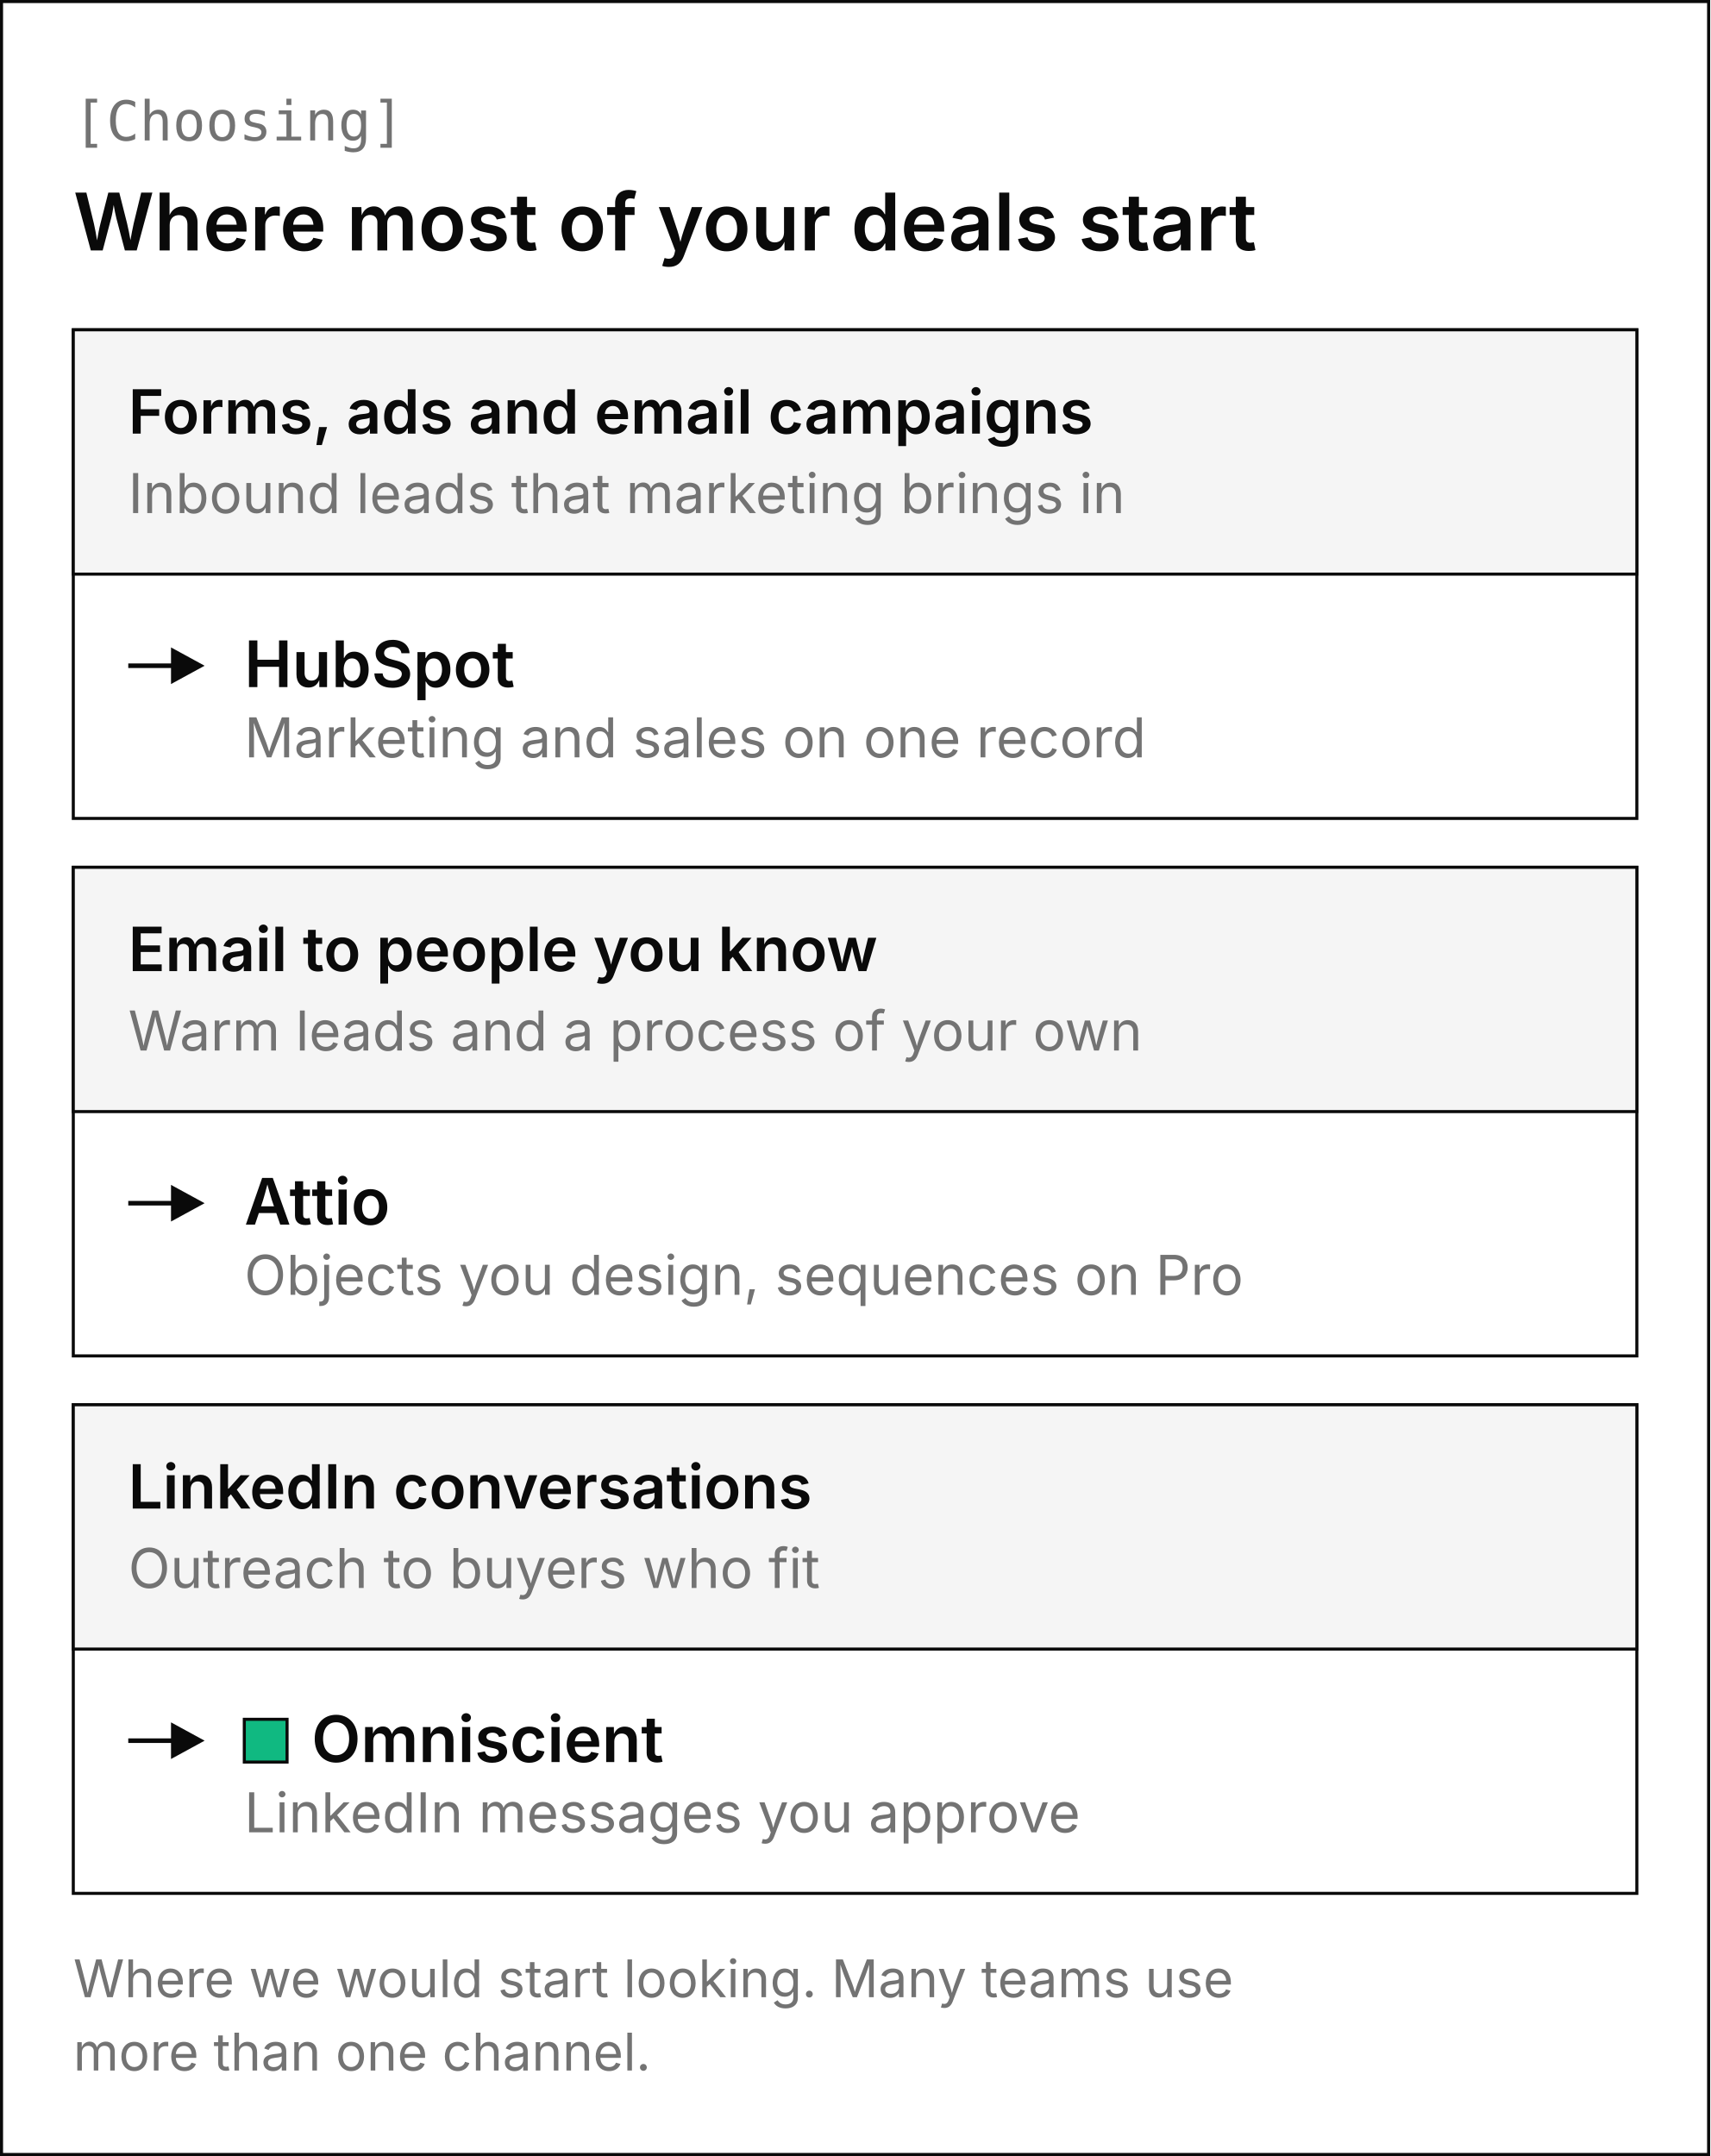
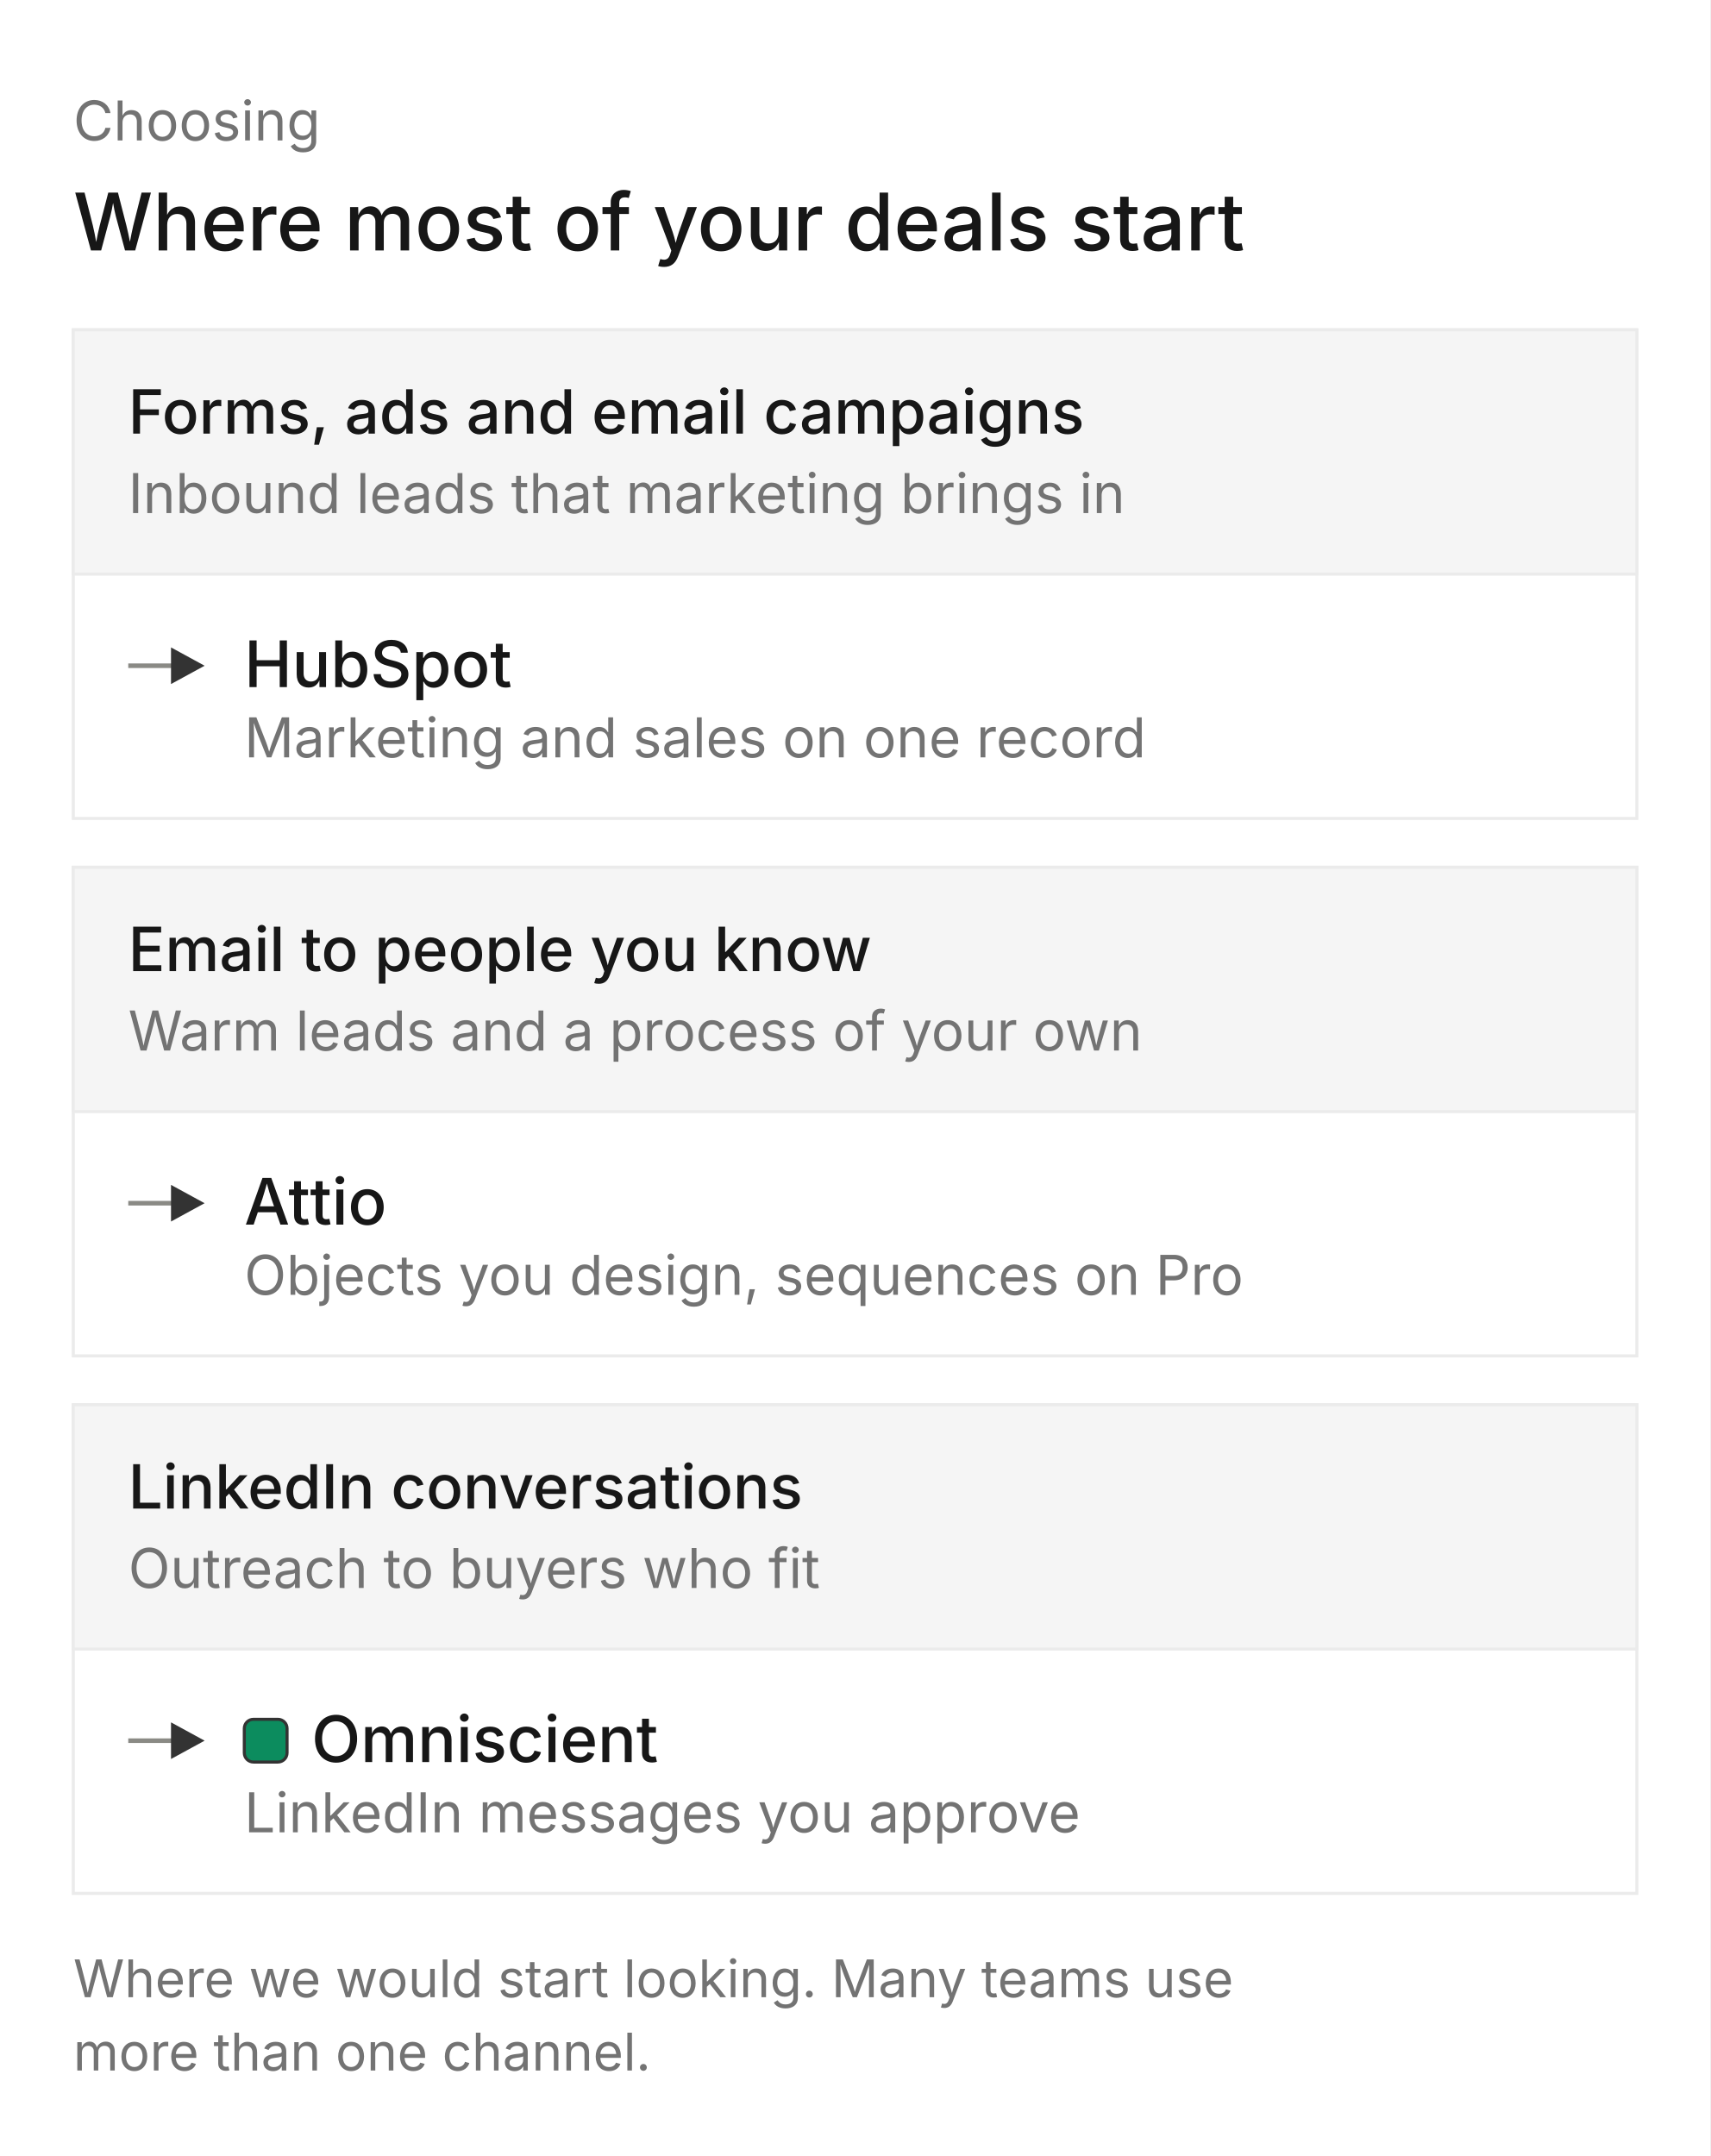
<svg xmlns="http://www.w3.org/2000/svg" viewBox="0 0 560 706" width="560" height="706" role="img" aria-labelledby="t d" font-family="Inter, system-ui, sans-serif">
  <rect width="560" height="706" fill="#ffffff" />
-   <rect x="0.5" y="0.5" width="559" height="705" fill="none" stroke="#0a0a0a" />
-   <text x="24" y="46" font-family="Geist Mono, ui-monospace, monospace" font-size="18" fill="#737373">[Choosing]</text>
-   <text x="24" y="82" font-size="26" font-weight="600" fill="#0a0a0a">Where most of your deals start</text>
-   <rect x="24" y="108" width="512" height="160" fill="#ffffff" stroke="#0a0a0a" />
-   <rect x="24" y="108" width="512" height="80" fill="#f5f5f5" stroke="#0a0a0a" />
-   <text x="42" y="142" font-size="20" font-weight="600" fill="#0a0a0a">Forms, ads and email campaigns</text>
+   <text x="24" y="46" font-family="Inter, system-ui, sans-serif" font-size="18" fill="#737373">Choosing</text>
+   <text x="24" y="82" font-size="26" font-weight="500" fill="#171717">Where most of your deals start</text>
+   <rect x="24" y="108" width="512" height="160" fill="#ffffff" stroke="#ebebeb" />
+   <rect x="24" y="108" width="512" height="80" fill="#f5f5f5" stroke="#ebebeb" />
+   <text x="42" y="142" font-size="20" font-weight="500" fill="#171717">Forms, ads and email campaigns</text>
  <text x="42" y="168" font-size="18" fill="#737373">Inbound leads that marketing brings in</text>
-   <line x1="42" x2="58" y1="218" y2="218" stroke="#0a0a0a" stroke-width="1.5" />
-   <path d="M56 212 L67 218 L56 224 Z" fill="#0a0a0a" />
-   <text x="80" y="225" font-size="21" font-weight="600" fill="#0a0a0a">HubSpot</text>
+   <line x1="42" x2="58" y1="218" y2="218" stroke="#8a8a85" stroke-width="1.5" />
+   <path d="M56 212 L67 218 L56 224 Z" fill="#333333" />
+   <text x="80" y="225" font-size="21" font-weight="500" fill="#171717">HubSpot</text>
  <text x="80" y="248" font-size="18" fill="#737373">Marketing and sales on one record</text>
-   <rect x="24" y="284" width="512" height="160" fill="#ffffff" stroke="#0a0a0a" />
-   <rect x="24" y="284" width="512" height="80" fill="#f5f5f5" stroke="#0a0a0a" />
-   <text x="42" y="318" font-size="20" font-weight="600" fill="#0a0a0a">Email to people you know</text>
+   <rect x="24" y="284" width="512" height="160" fill="#ffffff" stroke="#ebebeb" />
+   <rect x="24" y="284" width="512" height="80" fill="#f5f5f5" stroke="#ebebeb" />
+   <text x="42" y="318" font-size="20" font-weight="500" fill="#171717">Email to people you know</text>
  <text x="42" y="344" font-size="18" fill="#737373">Warm leads and a process of your own</text>
-   <line x1="42" x2="58" y1="394" y2="394" stroke="#0a0a0a" stroke-width="1.5" />
-   <path d="M56 388 L67 394 L56 400 Z" fill="#0a0a0a" />
-   <text x="80" y="401" font-size="21" font-weight="600" fill="#0a0a0a">Attio</text>
+   <line x1="42" x2="58" y1="394" y2="394" stroke="#8a8a85" stroke-width="1.5" />
+   <path d="M56 388 L67 394 L56 400 Z" fill="#333333" />
+   <text x="80" y="401" font-size="21" font-weight="500" fill="#171717">Attio</text>
  <text x="80" y="424" font-size="18" fill="#737373">Objects you design, sequences on Pro</text>
-   <rect x="24" y="460" width="512" height="160" fill="#ffffff" stroke="#0a0a0a" />
-   <rect x="24" y="460" width="512" height="80" fill="#f5f5f5" stroke="#0a0a0a" />
-   <text x="42" y="494" font-size="20" font-weight="600" fill="#0a0a0a">LinkedIn conversations</text>
+   <rect x="24" y="460" width="512" height="160" fill="#ffffff" stroke="#ebebeb" />
+   <rect x="24" y="460" width="512" height="80" fill="#f5f5f5" stroke="#ebebeb" />
+   <text x="42" y="494" font-size="20" font-weight="500" fill="#171717">LinkedIn conversations</text>
  <text x="42" y="520" font-size="18" fill="#737373">Outreach to buyers who fit</text>
-   <line x1="42" x2="58" y1="570" y2="570" stroke="#0a0a0a" stroke-width="1.5" />
-   <path d="M56 564 L67 570 L56 576 Z" fill="#0a0a0a" />
-   <rect x="80" y="563" width="14" height="14" fill="#10b981" stroke="#0a0a0a" />
-   <text x="102" y="577" font-size="21" font-weight="600" fill="#0a0a0a">Omniscient</text>
+   <line x1="42" x2="58" y1="570" y2="570" stroke="#8a8a85" stroke-width="1.5" />
+   <path d="M56 564 L67 570 L56 576 Z" fill="#333333" />
+   <rect x="80" y="563" width="14" height="14" fill="#0c8c5e" stroke="#333333" rx="3" />
+   <text x="102" y="577" font-size="21" font-weight="500" fill="#171717">Omniscient</text>
  <text x="80" y="600" font-size="18" fill="#737373">LinkedIn messages you approve</text>
  <text x="24" y="654" font-size="17" fill="#737373">Where we would start looking. Many teams use</text>
  <text x="24" y="678" font-size="17" fill="#737373">more than one channel.</text>
</svg>
